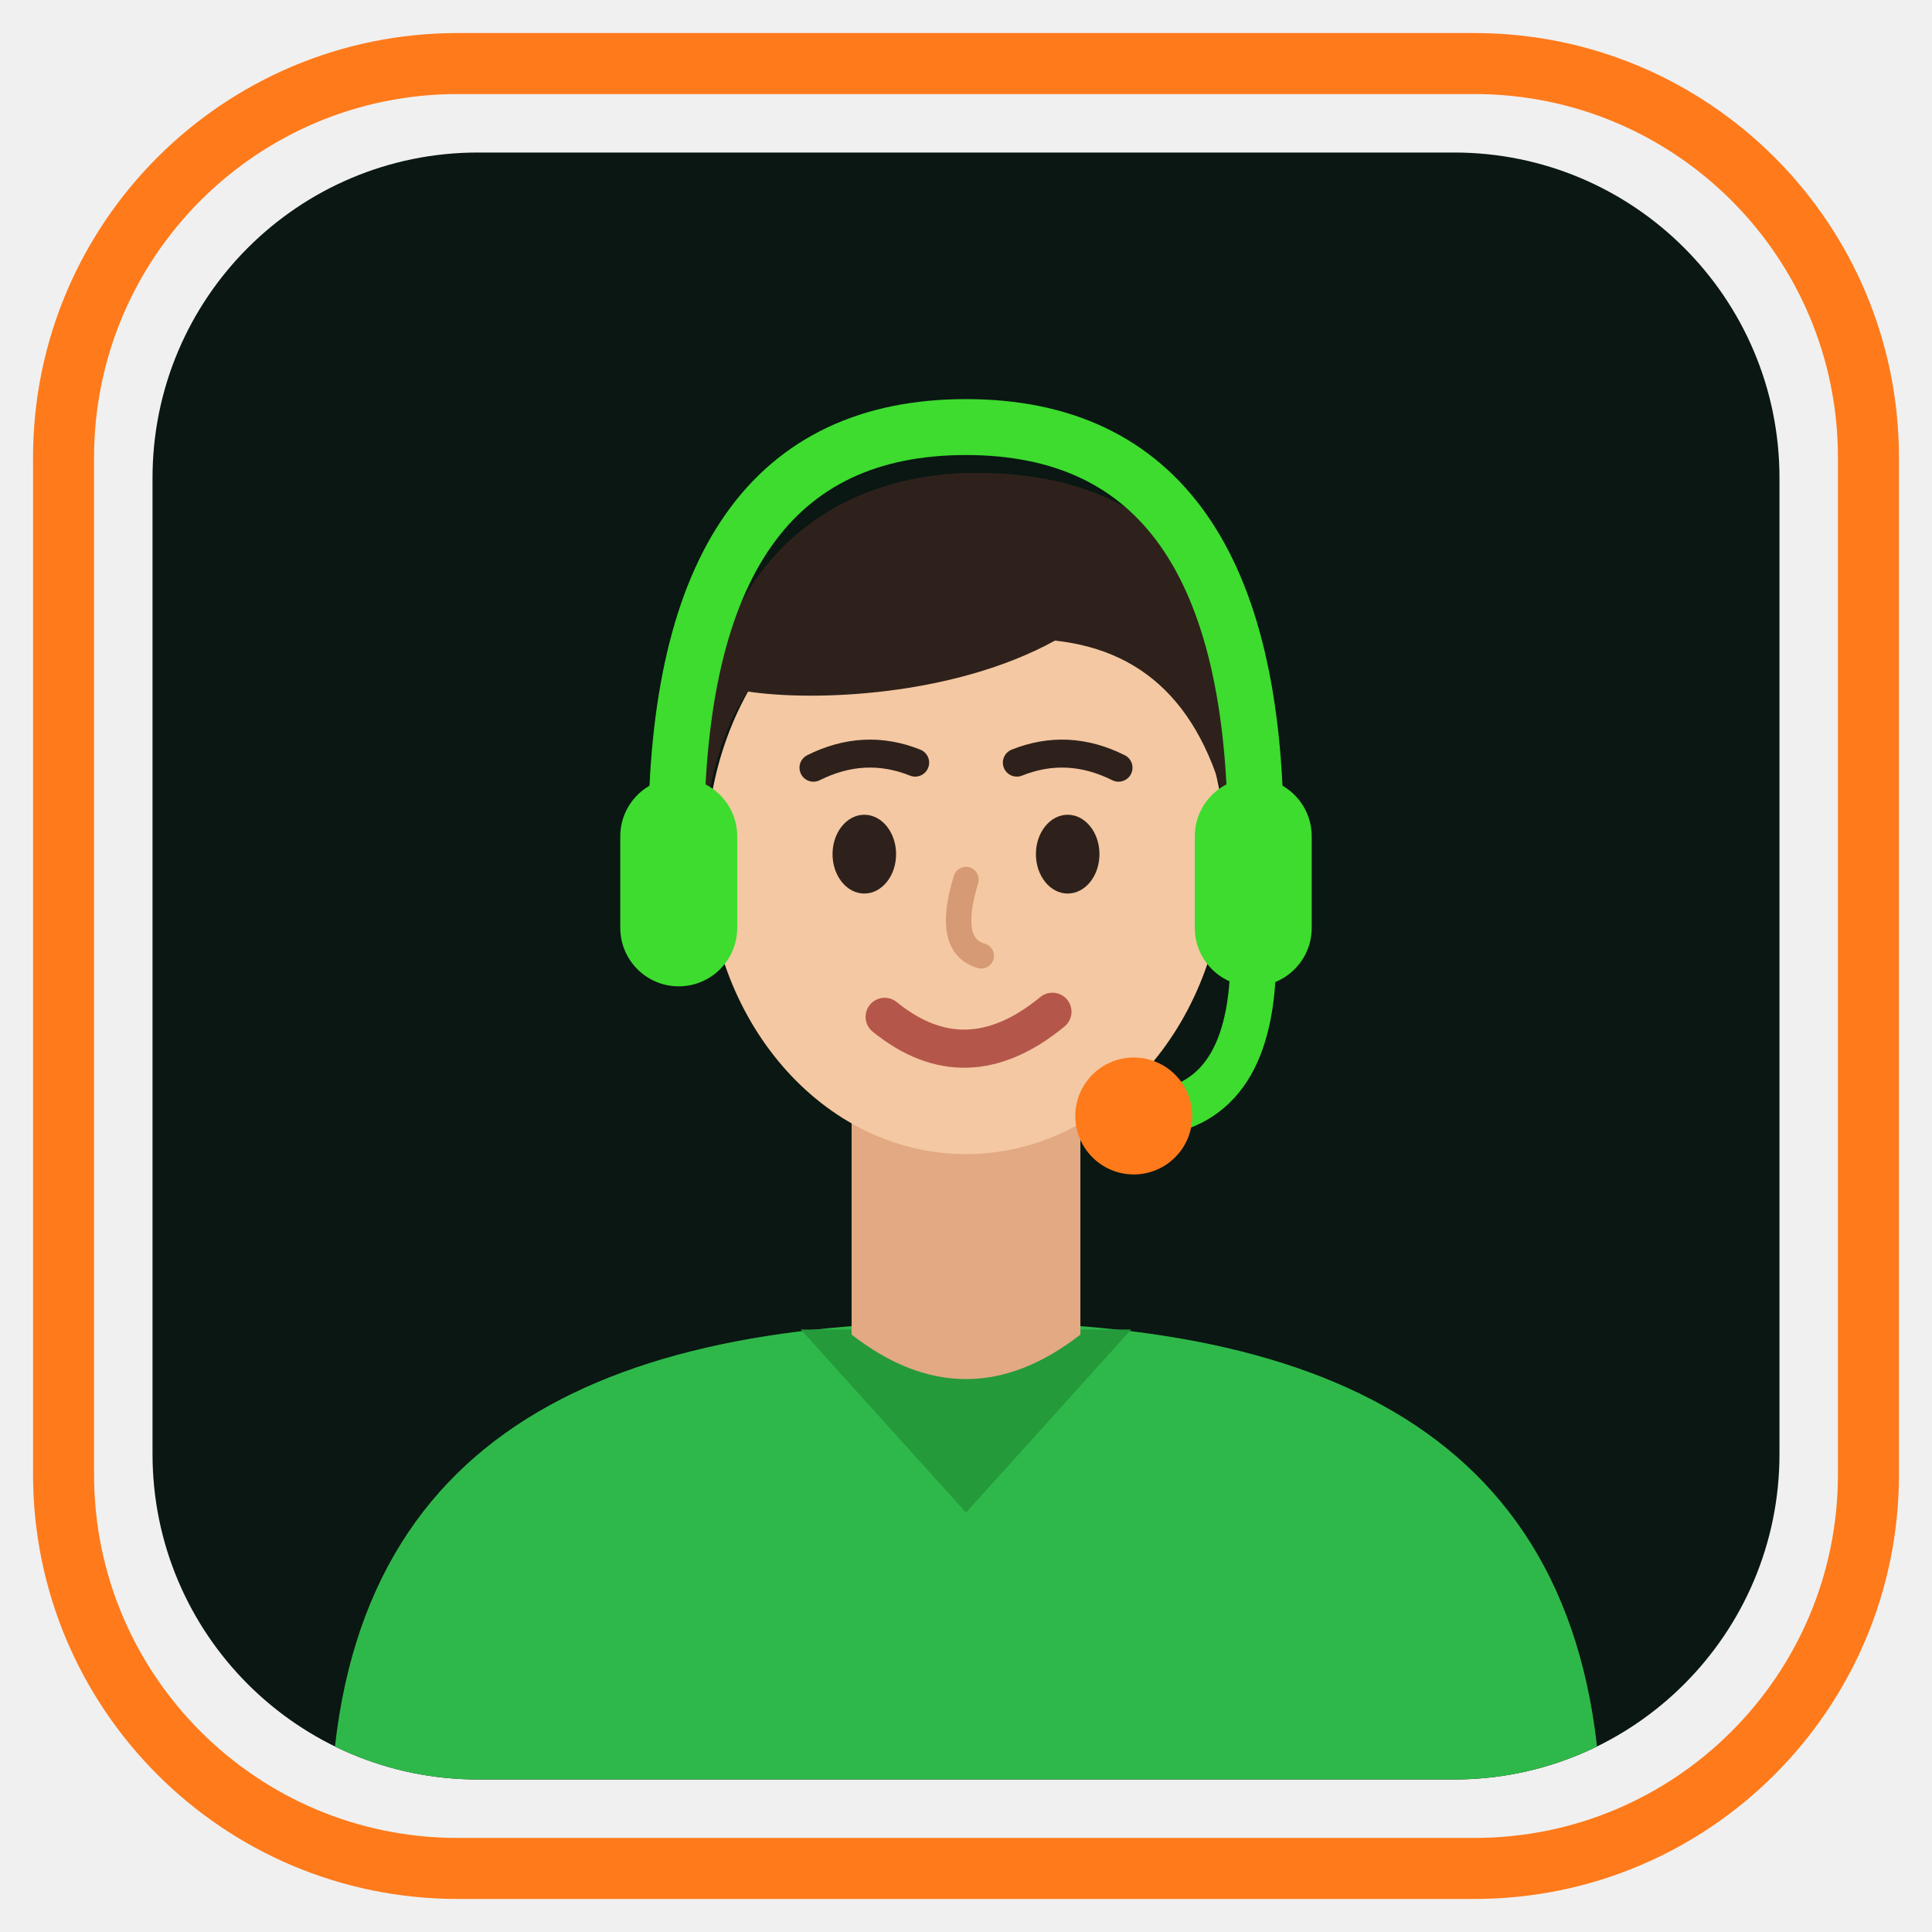
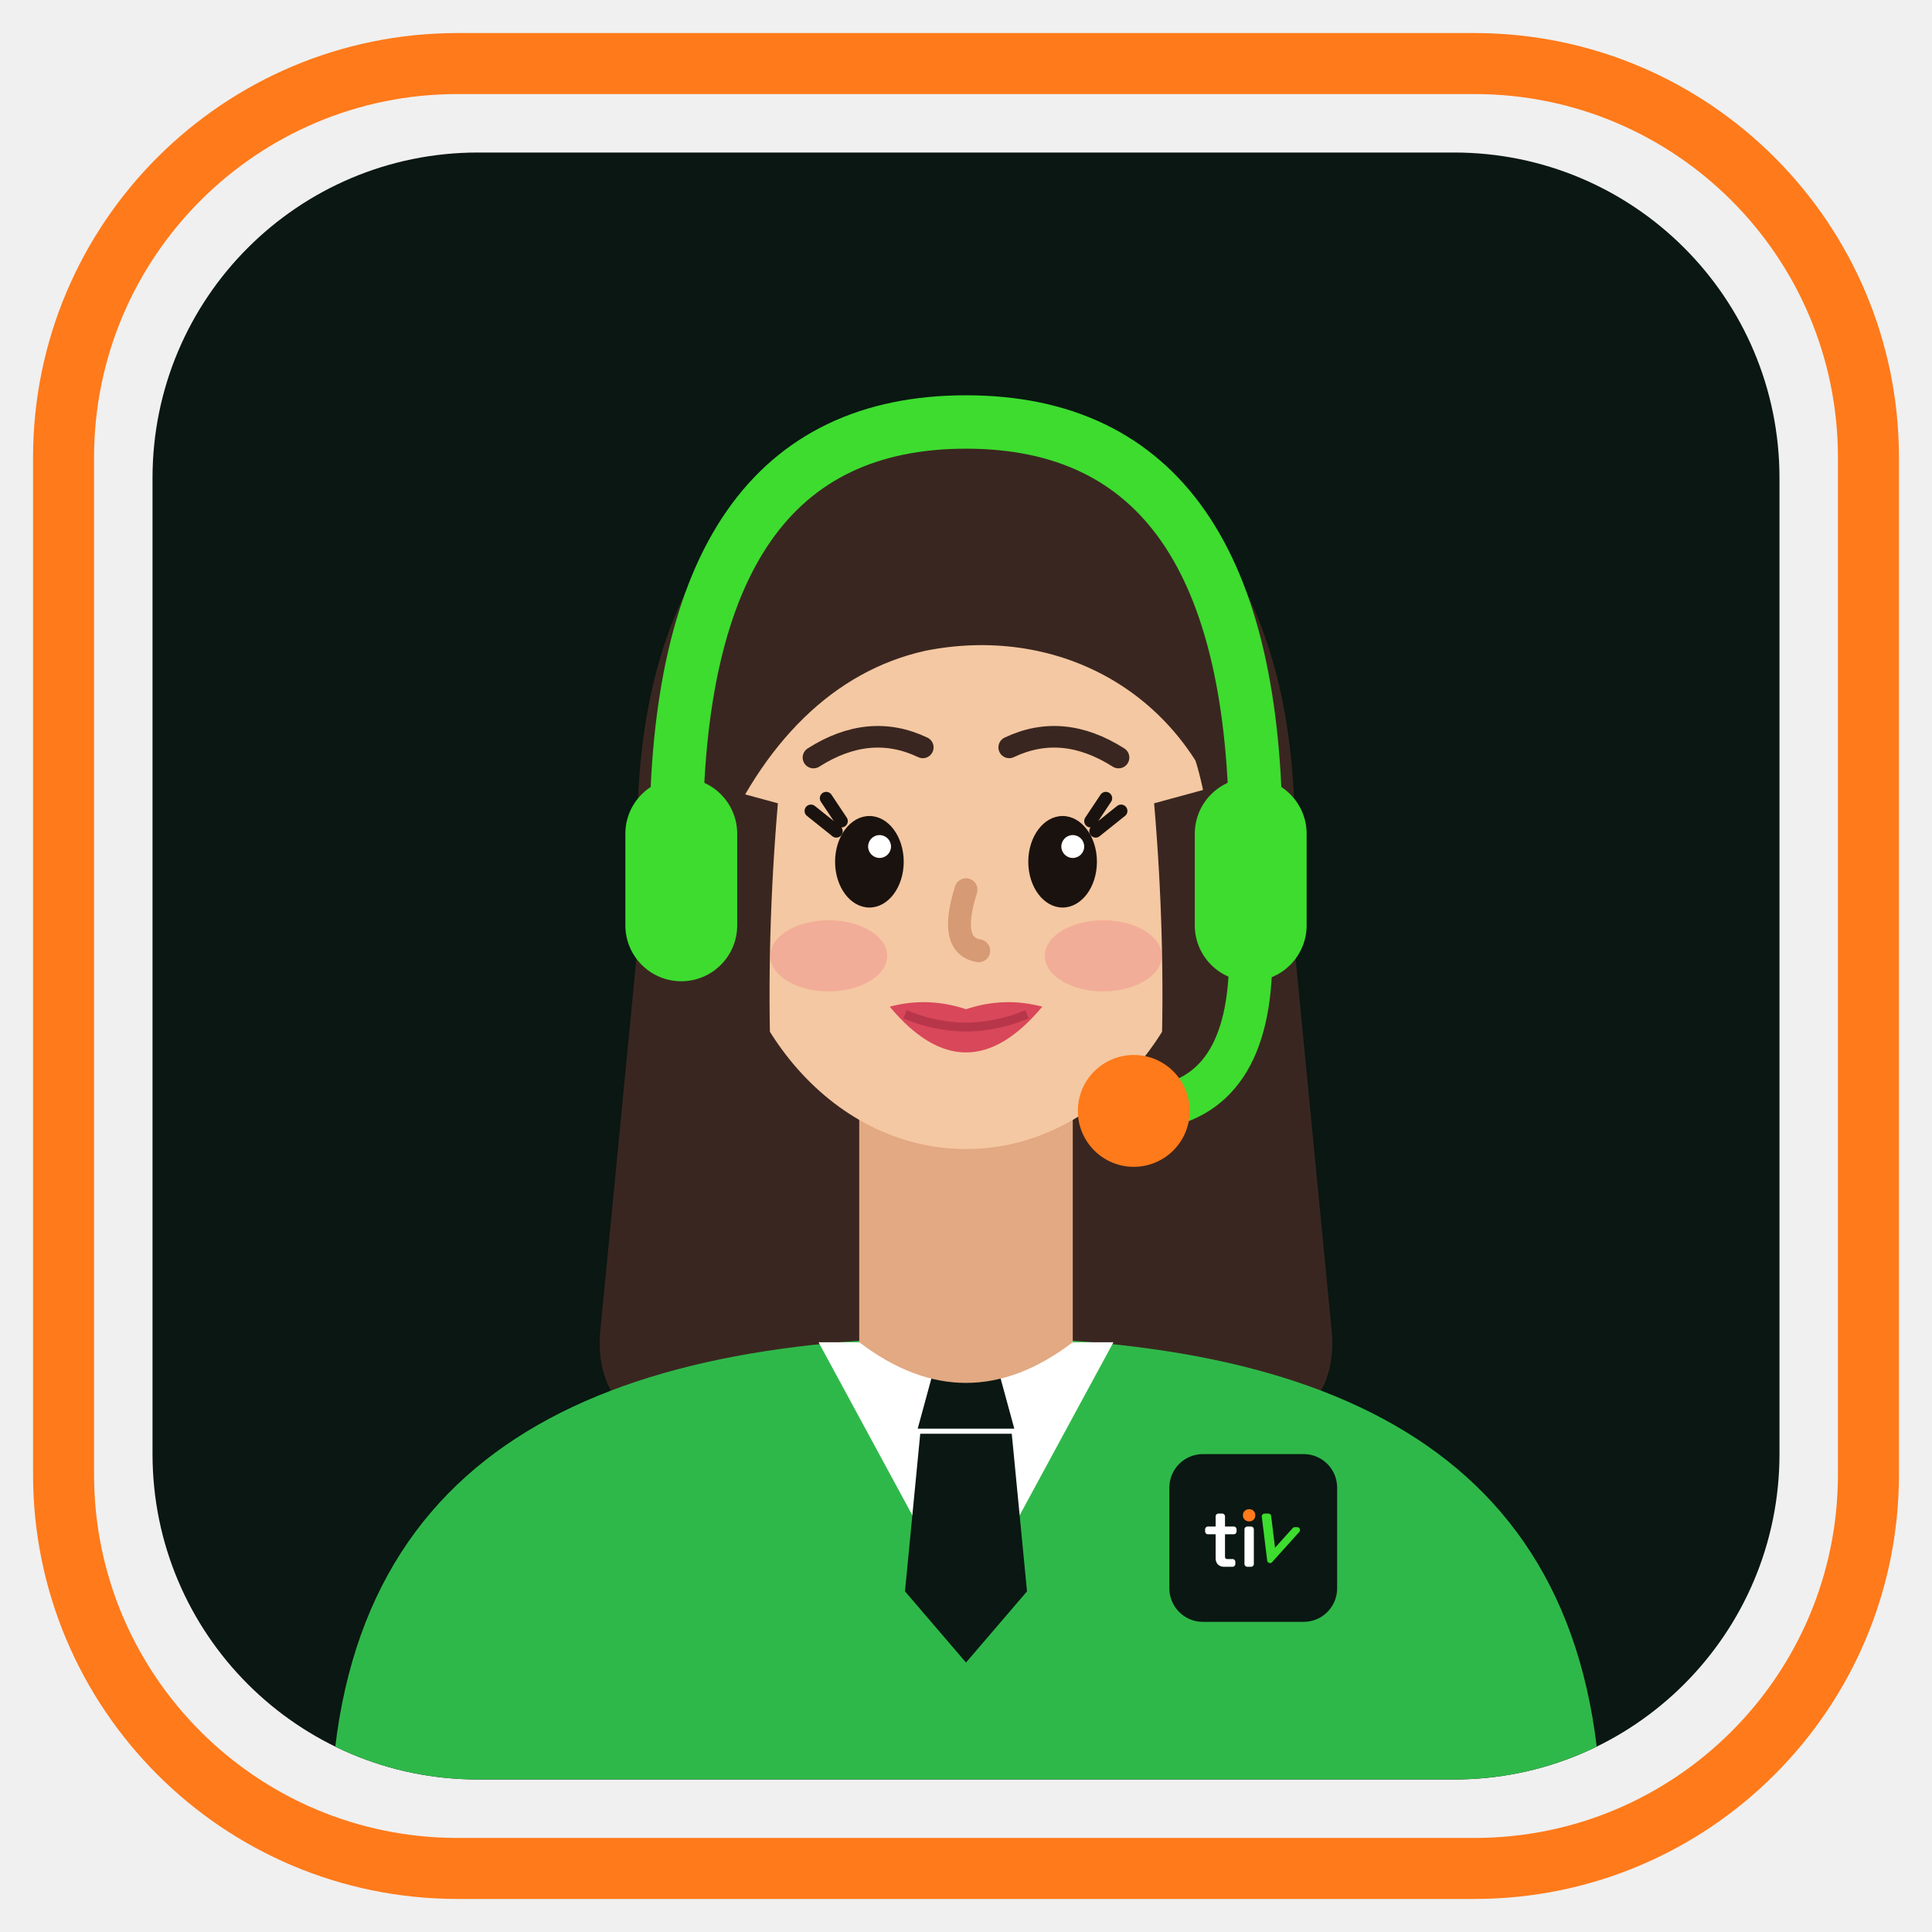
<svg xmlns="http://www.w3.org/2000/svg" viewBox="-6 -6 76 76" role="img" aria-label="Tika — TikAlgo AI assistant">
  <rect x="-3.5" y="-3.5" width="71" height="71" rx="15.5" fill="none" stroke="#FF7A1A" stroke-width="2.4">
    <animate attributeName="opacity" values="1;.2;1" dur="1.2s" repeatCount="indefinite" />
  </rect>
  <clipPath id="fr">
    <rect width="64" height="64" rx="12.8" />
  </clipPath>
  <rect width="64" height="64" rx="12.8" fill="#0A1712" />
  <g clip-path="url(#fr)">
-     <path d="M7 66 C7 51 17 46 32 46 C47 46 57 51 57 66 Z" fill="#2FB84A" />
-     <path d="M25.5 46.3 L32 53.5 L38.5 46.3 Z" fill="#249A3B" />
-     <path d="M27.5 37 H36.5 V46.5 Q32 50 27.5 46.5 Z" fill="#E2A982" />
-     <ellipse cx="21.9" cy="28.6" rx="2.4" ry="3" fill="#EDB993" />
-     <ellipse cx="42.1" cy="28.6" rx="2.4" ry="3" fill="#EDB993" />
-     <ellipse cx="32" cy="27.6" rx="10.2" ry="11.8" fill="#F4C8A2" />
-     <path d="M21.6 27.5 C20.6 16.5 26.5 12.6 32.4 12.6 C39.4 12.6 44 16.8 42.5 27 C41.6 22 39.2 19.6 35.5 19.2 C31.5 21.4 26 21.6 23.4 21.2 C22.3 22.9 21.8 25 21.6 27.5 Z" fill="#2E211B" />
-     <path d="M26 24.2 Q28 23.2 30 24" fill="none" stroke="#2E211B" stroke-width="1.1" stroke-linecap="round" />
-     <path d="M34 24 Q36 23.2 38 24.2" fill="none" stroke="#2E211B" stroke-width="1.1" stroke-linecap="round" />
-     <ellipse cx="28" cy="27.6" rx="1.25" ry="1.55" fill="#2E211B" />
-     <ellipse cx="36" cy="27.6" rx="1.25" ry="1.55" fill="#2E211B" />
-     <path d="M32 28.6 Q31.2 31.2 32.6 31.6" fill="none" stroke="#D69A74" stroke-width="1" stroke-linecap="round" />
-     <path d="M28.8 34 Q32 36.6 35.4 33.8" fill="none" stroke="#B4574A" stroke-width="1.5" stroke-linecap="round" />
-     <path d="M20.6 27 Q20.6 10.8 32 10.8 Q43.4 10.8 43.4 27" fill="none" stroke="#3DDC2F" stroke-width="2.2" stroke-linecap="round" />
-     <rect x="18.4" y="24.6" width="4.6" height="8.2" rx="2.3" fill="#3DDC2F" />
-     <rect x="41" y="24.6" width="4.6" height="8.2" rx="2.3" fill="#3DDC2F" />
-     <path d="M43.3 31.6 Q43.3 37.4 39.3 37.8" fill="none" stroke="#3DDC2F" stroke-width="1.8" stroke-linecap="round" />
-     <circle cx="38.6" cy="37.9" r="2.3" fill="#FF7A1A">
-       <animate attributeName="r" values="2.3;3.2;2.3" dur="0.6s" repeatCount="indefinite" />
+     <path d="M19.2 30 C18 15.5 25 10.6 32 10.6 C39 10.6 46 15.5 44.8 30 L46.4 46.5 C46.6 49.6 44 51 41.6 50.2 L22.4 50.2 C20 51 17.4 49.6 17.6 46.5 Z" fill="#3A2620" />
+     <path d="M7 66 C7 51.5 17 46.6 32 46.6 C47 46.6 57 51.5 57 66 Z" fill="#2FB84A" />
+     <path d="M26.2 46.8 L32 57.5 L37.8 46.8 Z" fill="#FFFFFF" />
+     <path d="M30.7 48 H33.3 L33.9 50.2 H30.1 Z" fill="#0A1712" />
+     <path d="M30.2 50.4 H33.8 L34.4 56.6 L32 59.4 L29.6 56.6 Z" fill="#0A1712" />
+     <path d="M27.8 37.5 H36.2 V46.8 Q32 50 27.8 46.8 Z" fill="#E2A982" />
+     <ellipse cx="32" cy="27.8" rx="9.6" ry="11.4" fill="#F4C8A2" />
+     <ellipse cx="26.6" cy="31.6" rx="2.3" ry="1.4" fill="#F08C8C" opacity=".45" />
+     <ellipse cx="37.4" cy="31.6" rx="2.3" ry="1.4" fill="#F08C8C" opacity=".45" />
+     <path d="M22.2 27.5 C21.6 17 27 13 32.6 13 C39 13 43.2 17.4 42.2 26.4 C40.4 21 35.4 18.6 30.4 19.6 C26.8 20.4 24 23.2 22.2 27.5 Z" fill="#3A2620" />
+     <path d="M22.4 25 C21.2 32 21.4 40 23.2 47 L25.4 46.2 C24.2 39.6 24 32.6 24.6 25.6 Z" fill="#3A2620" />
+     <path d="M41.6 25 C42.8 32 42.6 40 40.8 47 L38.6 46.2 C39.8 39.6 40 32.6 39.4 25.6 Z" fill="#3A2620" />
+     <path d="M26 23.8 Q28.2 22.4 30.3 23.4" fill="none" stroke="#3A2620" stroke-width=".85" stroke-linecap="round" />
+     <path d="M33.7 23.4 Q35.8 22.4 38 23.8" fill="none" stroke="#3A2620" stroke-width=".85" stroke-linecap="round" />
+     <ellipse cx="28.2" cy="27.9" rx="1.35" ry="1.8" fill="#1A120E" />
+     <circle cx="28.6" cy="27.3" r=".45" fill="#FFFFFF" />
+     <ellipse cx="35.8" cy="27.9" rx="1.35" ry="1.8" fill="#1A120E" />
+     <circle cx="36.2" cy="27.3" r=".45" fill="#FFFFFF" />
+     <path d="M26.9 26.7 L25.9 25.9 M27.1 26.3 L26.5 25.4" fill="none" stroke="#1A120E" stroke-width=".5" stroke-linecap="round" />
+     <path d="M37.1 26.7 L38.1 25.9 M36.9 26.3 L37.5 25.4" fill="none" stroke="#1A120E" stroke-width=".5" stroke-linecap="round" />
+     <path d="M32 29 Q31.3 31.2 32.5 31.4" fill="none" stroke="#D69A74" stroke-width=".9" stroke-linecap="round" />
+     <path d="M29 33.6 Q30.5 33.2 32 33.7 Q33.5 33.2 35 33.6 Q32 37.2 29 33.6 Z" fill="#D9475A" />
+     <path d="M29.6 33.9 Q32 34.9 34.4 33.9" fill="none" stroke="#B8364A" stroke-width=".35" />
+     <path d="M20.6 27 Q20.6 10.6 32 10.6 Q43.4 10.6 43.4 27" fill="none" stroke="#3DDC2F" stroke-width="2.1" stroke-linecap="round" />
+     <rect x="18.6" y="24.6" width="4.4" height="8" rx="2.2" fill="#3DDC2F" />
+     <rect x="41" y="24.6" width="4.4" height="8" rx="2.2" fill="#3DDC2F" />
+     <path d="M43.2 31.6 Q43.2 37.2 39.2 37.6" fill="none" stroke="#3DDC2F" stroke-width="1.7" stroke-linecap="round" />
+     <circle cx="38.6" cy="37.7" r="2.2" fill="#FF7A1A">
+       <animate attributeName="r" values="2.2;3.1;2.2" dur="0.6s" repeatCount="indefinite" />
    </circle>
+     <svg x="40" y="51.2" width="6.6" height="6.6" viewBox="0 0 205.96 205.96">
+       <rect width="205.96" height="205.96" rx="41.19" fill="#0A1712" />
+       <g transform="translate(41.19 138.33)">
+         <path d="M15.60 -49.48L15.60 -61.80L15.61 -62.06L15.64 -62.33L15.69 -62.59L15.76 -62.84L15.85 -63.09L15.95 -63.33L16.08 -63.57L16.22 -63.79L16.38 -64.00L16.55 -64.20L16.74 -64.39L16.94 -64.56L17.16 -64.71L17.38 -64.85L17.62 -64.97L17.86 -65.07L18.11 -65.16L18.37 -65.22L18.63 -65.27L18.89 -65.29L19.10 -65.30L23.60 -65.30L23.86 -65.29L24.13 -65.26L24.39 -65.21L24.64 -65.14L24.89 -65.05L25.13 -64.95L25.37 -64.82L25.59 -64.68L25.80 -64.52L26.00 -64.35L26.19 -64.16L26.36 -63.96L26.51 -63.74L26.65 -63.52L26.77 -63.28L26.87 -63.04L26.96 -62.79L27.02 -62.53L27.07 -62.27L27.09 -62.01L27.10 -61.80L27.10 -49.46L27.10 -49.41L27.10 -49.40L27.17 -49.40L37.80 -49.40L38.06 -49.39L38.33 -49.36L38.59 -49.31L38.84 -49.24L39.09 -49.15L39.33 -49.05L39.57 -48.92L39.79 -48.78L40.00 -48.62L40.20 -48.45L40.39 -48.26L40.56 -48.06L40.71 -47.84L40.85 -47.62L40.97 -47.38L41.07 -47.14L41.16 -46.89L41.22 -46.63L41.27 -46.37L41.29 -46.11L41.30 -45.90L41.30 -43.40L41.29 -43.14L41.26 -42.87L41.21 -42.61L41.14 -42.36L41.05 -42.11L40.95 -41.87L40.82 -41.63L40.68 -41.41L40.52 -41.20L40.35 -41.00L40.16 -40.81L39.96 -40.64L39.74 -40.49L39.52 -40.35L39.28 -40.23L39.04 -40.13L38.79 -40.04L38.53 -39.98L38.27 -39.93L38.01 -39.91L37.80 -39.90L27.15 -39.90L27.11 -39.90L27.10 -39.90L27.10 -39.90L27.10 -39.85L27.10 -12.53L27.10 -12.46L27.12 -12.10L27.13 -11.95L27.17 -11.66L27.20 -11.51L27.26 -11.25L27.28 -11.17L27.29 -11.14L27.38 -10.91L27.42 -10.82L27.44 -10.78L27.56 -10.57L27.58 -10.54L27.64 -10.46L27.76 -10.30L27.80 -10.26L27.85 -10.21L28.02 -10.06L28.04 -10.03L28.11 -9.98L28.29 -9.87L28.33 -9.84L28.42 -9.80L28.63 -9.71L28.68 -9.69L28.73 -9.67L28.99 -9.60L29.06 -9.58L29.08 -9.58L29.35 -9.54L29.55 -9.52L29.85 -9.50L29.94 -9.50L36.30 -9.50L36.56 -9.49L36.83 -9.46L37.09 -9.41L37.34 -9.34L37.59 -9.25L37.83 -9.15L38.07 -9.02L38.29 -8.88L38.50 -8.72L38.70 -8.55L38.89 -8.36L39.06 -8.16L39.21 -7.94L39.35 -7.72L39.47 -7.48L39.57 -7.24L39.66 -6.99L39.72 -6.73L39.77 -6.47L39.79 -6.21L39.80 -6.00L39.80 -3.50L39.79 -3.24L39.76 -2.97L39.71 -2.71L39.64 -2.46L39.55 -2.21L39.45 -1.97L39.32 -1.73L39.18 -1.51L39.02 -1.30L38.85 -1.10L38.66 -0.91L38.46 -0.74L38.24 -0.59L38.02 -0.45L37.78 -0.33L37.54 -0.23L37.29 -0.14L37.03 -0.08L36.77 -0.03L36.51 -0.01L36.30 0.00L26.15 0.00L26.06 -0.00L25.41 -0.02L25.22 -0.03L24.63 -0.07L24.44 -0.09L23.94 -0.16L23.73 -0.20L23.22 -0.30L23.01 -0.35L22.55 -0.47L22.33 -0.53L21.91 -0.67L21.67 -0.76L21.29 -0.92L21.07 -1.02L20.67 -1.22L20.45 -1.33L20.11 -1.54L19.89 -1.68L19.56 -1.91L19.36 -2.06L19.03 -2.32L18.85 -2.48L18.55 -2.76L18.36 -2.94L18.09 -3.24L17.92 -3.43L17.66 -3.75L17.50 -3.97L17.27 -4.30L17.14 -4.51L16.93 -4.87L16.81 -5.10L16.62 -5.48L16.52 -5.70L16.36 -6.09L16.28 -6.32L16.13 -6.77L16.07 -6.99L15.95 -7.45L15.90 -7.66L15.80 -8.17L15.77 -8.37L15.69 -8.93L15.67 -9.13L15.63 -9.71L15.62 -9.89L15.60 -10.56L15.60 -10.65L15.60 -39.85L15.60 -39.90L15.60 -39.90L15.59 -39.90L15.53 -39.90L6.20 -39.90L5.94 -39.91L5.67 -39.94L5.41 -39.99L5.16 -40.06L4.91 -40.15L4.67 -40.25L4.43 -40.38L4.21 -40.52L4.00 -40.68L3.80 -40.85L3.61 -41.04L3.44 -41.24L3.29 -41.46L3.15 -41.68L3.03 -41.92L2.93 -42.16L2.84 -42.41L2.78 -42.67L2.73 -42.93L2.71 -43.19L2.70 -43.40L2.70 -45.90L2.71 -46.16L2.74 -46.43L2.79 -46.69L2.86 -46.94L2.95 -47.19L3.05 -47.43L3.18 -47.67L3.32 -47.89L3.48 -48.10L3.65 -48.30L3.84 -48.49L4.04 -48.66L4.26 -48.81L4.48 -48.95L4.72 -49.07L4.96 -49.17L5.21 -49.26L5.47 -49.32L5.73 -49.37L5.99 -49.39L6.20 -49.40L15.55 -49.40L15.59 -49.40L15.60 -49.40L15.60 -49.41ZM59.26 -49.39L59.53 -49.36L59.79 -49.31L60.04 -49.24L60.29 -49.15L60.53 -49.05L60.77 -48.92L60.99 -48.78L61.20 -48.62L61.40 -48.45L61.59 -48.26L61.76 -48.06L61.91 -47.84L62.05 -47.62L62.17 -47.38L62.27 -47.14L62.36 -46.89L62.42 -46.63L62.47 -46.37L62.49 -46.11L62.50 -45.90L62.50 -3.50L62.49 -3.24L62.46 -2.97L62.41 -2.71L62.34 -2.46L62.25 -2.21L62.15 -1.97L62.02 -1.73L61.88 -1.51L61.72 -1.30L61.55 -1.10L61.36 -0.91L61.16 -0.74L60.94 -0.59L60.72 -0.45L60.48 -0.33L60.24 -0.23L59.99 -0.14L59.73 -0.08L59.47 -0.03L59.21 -0.01L59.00 0.00L54.50 0.00L54.24 -0.01L53.97 -0.04L53.71 -0.09L53.46 -0.16L53.21 -0.25L52.97 -0.35L52.73 -0.48L52.51 -0.62L52.30 -0.78L52.10 -0.95L51.91 -1.14L51.74 -1.34L51.59 -1.56L51.45 -1.78L51.33 -2.02L51.23 -2.26L51.14 -2.51L51.08 -2.77L51.03 -3.03L51.01 -3.29L51.00 -3.50L51.00 -45.90L51.01 -46.16L51.04 -46.43L51.09 -46.69L51.16 -46.94L51.25 -47.19L51.35 -47.43L51.48 -47.67L51.62 -47.89L51.78 -48.10L51.95 -48.30L52.14 -48.49L52.34 -48.66L52.56 -48.81L52.78 -48.95L53.02 -49.07L53.26 -49.17L53.51 -49.26L53.77 -49.32L54.03 -49.37L54.29 -49.39L54.50 -49.40L59.00 -49.40Z" fill="#FFFFFF" />
+         <clipPath id="tkm">
+           <rect x="-1000" y="-48.60" width="3000" height="3000" />
+         </clipPath>
+         <path d="M80.56 -65.29L80.82 -65.26L81.08 -65.21L81.33 -65.14L81.58 -65.05L81.83 -64.95L82.06 -64.82L82.28 -64.68L82.50 -64.52L82.69 -64.35L82.88 -64.16L83.05 -63.96L83.20 -63.74L83.34 -63.52L83.46 -63.28L83.57 -63.04L83.65 -62.79L83.72 -62.53L83.77 -62.23L88.52 -23.50L88.53 -23.43L88.58 -23.48L110.16 -47.44L110.34 -47.63L110.54 -47.81L110.75 -47.97L110.97 -48.11L111.20 -48.24L111.45 -48.34L111.69 -48.44L111.95 -48.51L112.21 -48.56L112.47 -48.59L112.76 -48.60L115.72 -48.60L115.98 -48.59L116.25 -48.56L116.51 -48.51L116.76 -48.44L117.01 -48.35L117.25 -48.25L117.49 -48.12L117.71 -47.98L117.92 -47.82L118.12 -47.65L118.31 -47.46L118.48 -47.26L118.63 -47.04L118.77 -46.82L118.89 -46.58L118.99 -46.34L119.08 -46.09L119.14 -45.83L119.19 -45.57L119.21 -45.31L119.22 -45.04L119.20 -44.78L119.17 -44.52L119.12 -44.26L119.04 -44.00L118.95 -43.75L118.84 -43.51L118.71 -43.28L118.56 -43.06L118.32 -42.76L84.96 -5.71L84.78 -5.52L84.58 -5.34L84.37 -5.18L84.14 -5.04L83.91 -4.91L83.67 -4.80L83.42 -4.71L83.17 -4.64L82.91 -4.59L82.64 -4.56L82.38 -4.55L82.11 -4.56L81.85 -4.59L81.59 -4.63L81.34 -4.70L81.09 -4.79L80.84 -4.89L80.61 -5.02L80.39 -5.16L80.17 -5.32L79.97 -5.49L79.79 -5.67L79.61 -5.88L79.46 -6.09L79.32 -6.31L79.20 -6.55L79.09 -6.79L79.01 -7.04L78.94 -7.30L78.88 -7.62L72.28 -61.37L72.26 -61.64L72.26 -61.90L72.28 -62.16L72.31 -62.43L72.37 -62.69L72.45 -62.94L72.54 -63.19L72.66 -63.42L72.79 -63.65L72.94 -63.87L73.10 -64.08L73.28 -64.27L73.47 -64.45L73.68 -64.62L73.90 -64.77L74.13 -64.90L74.37 -65.01L74.61 -65.11L74.87 -65.19L75.13 -65.24L75.39 -65.28L75.76 -65.30L80.29 -65.30Z" fill="#3DDC2F" />
+         <path d="M0 0" fill="none" stroke="#3DDC2F" stroke-width="0.01" clip-path="url(#tkm)" />
+         <path d="M56.70-55.70Q53.60-55.70 51.35-57.75Q49.10-59.80 49.10-63.20Q49.10-66.60 51.35-68.65Q53.60-70.70 56.70-70.70Q60-70.70 62.15-68.65Q64.30-66.60 64.30-63.20Q64.30-59.80 62.15-57.75Q60-55.70 56.70-55.70" fill="#FF7A1A" />
+       </g>
+     </svg>
  </g>
</svg>
